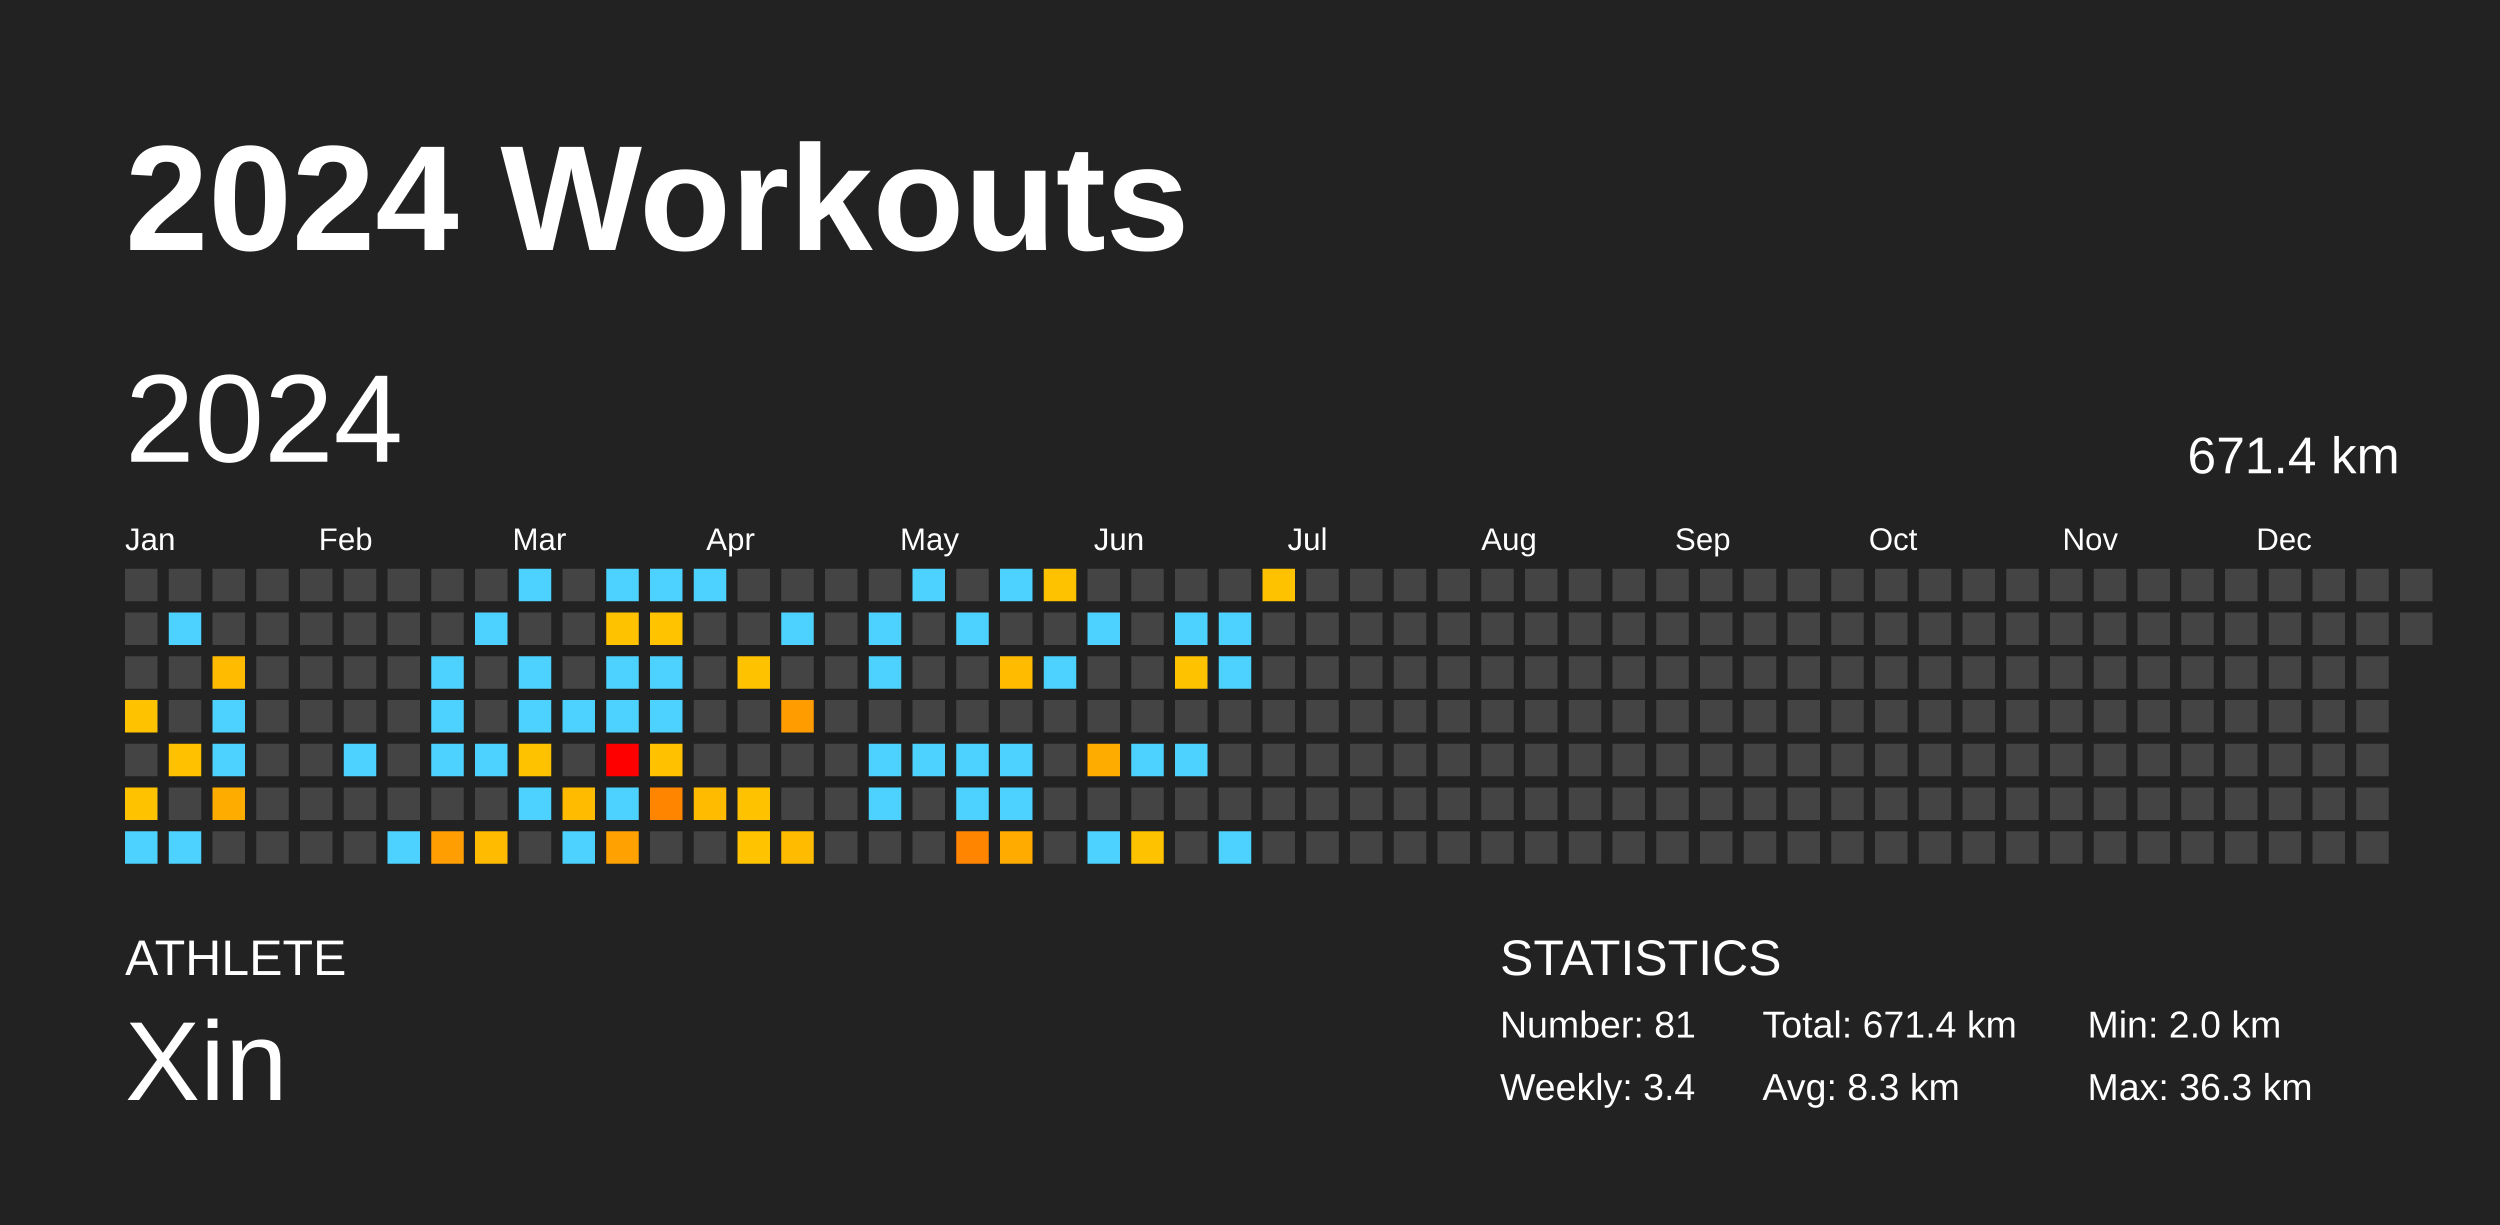
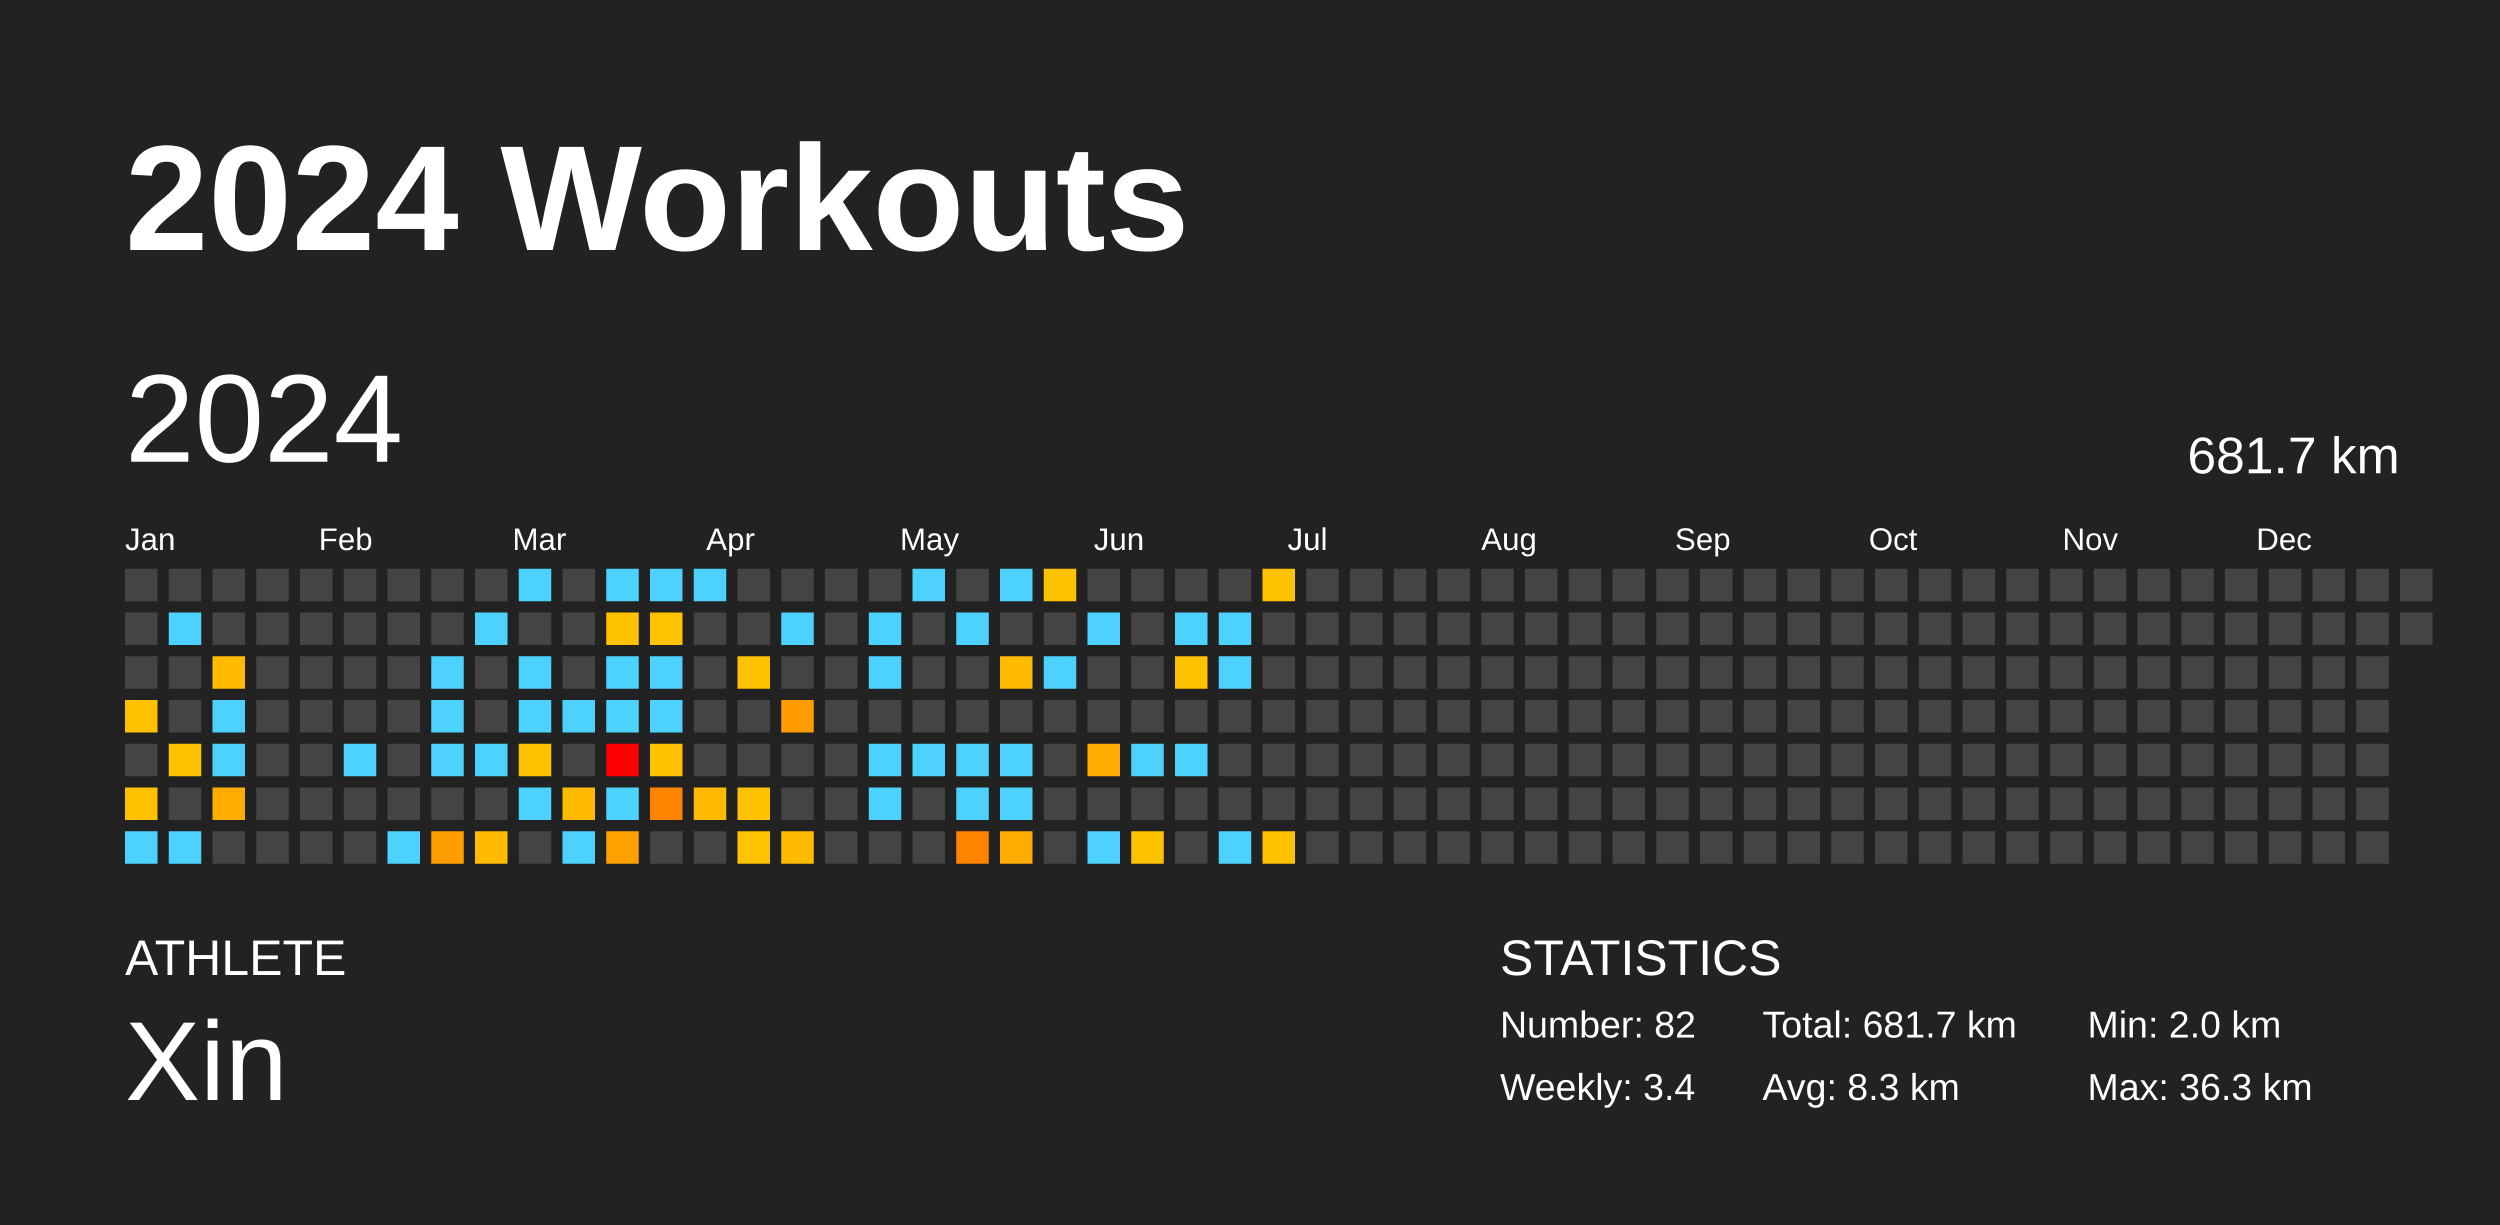
<svg xmlns="http://www.w3.org/2000/svg" baseProfile="full" height="98mm" version="1.1" viewBox="0,0,200,98" width="200mm">
  <defs />
  <rect fill="#222222" height="98" width="200" x="0" y="0" />
  <text fill="#FFFFFF" style="font-size:12px; font-family:Arial; font-weight:bold;" x="10" y="20">2024 Workouts</text>
  <text fill="#FFFFFF" style="font-size:4px; font-family:Arial" x="10" y="78">ATHLETE</text>
  <text fill="#FFFFFF" style="font-size:9px; font-family:Arial" x="10" y="88">Xin</text>
  <text fill="#FFFFFF" style="font-size:4px; font-family:Arial" x="120" y="78">STATISTICS</text>
-   <text fill="#FFFFFF" style="font-size:3px; font-family:Arial" x="120" y="83">Number: 81</text>
+   <text fill="#FFFFFF" style="font-size:3px; font-family:Arial" x="120" y="83">Number: 82</text>
  <text fill="#FFFFFF" style="font-size:3px; font-family:Arial" x="120" y="88">Weekly: 3.4</text>
-   <text fill="#FFFFFF" style="font-size:3px; font-family:Arial" x="141" y="83">Total: 671.4 km</text>
+   <text fill="#FFFFFF" style="font-size:3px; font-family:Arial" x="141" y="83">Total: 681.7 km</text>
  <text fill="#FFFFFF" style="font-size:3px; font-family:Arial" x="141" y="88">Avg: 8.3 km</text>
  <text fill="#FFFFFF" style="font-size:3px; font-family:Arial" x="167" y="83">Min: 2.0 km</text>
  <text fill="#FFFFFF" style="font-size:3px; font-family:Arial" x="167" y="88">Max: 36.3 km</text>
  <text dominant-baseline="hanging" fill="#FFFFFF" style="font-size:10.0px; font-family:Arial;" x="10" y="30">2024</text>
-   <text dominant-baseline="hanging" fill="#FFFFFF" style="font-size:4.125px; font-family:Arial;" x="175" y="35">671.4 km</text>
+   <text dominant-baseline="hanging" fill="#FFFFFF" style="font-size:4.125px; font-family:Arial;" x="175" y="35">681.7 km</text>
  <text fill="#FFFFFF" style="font-size:2.5px; font-family:Arial" x="10.0" y="44">Jan</text>
  <text fill="#FFFFFF" style="font-size:2.5px; font-family:Arial" x="25.5" y="44">Feb</text>
  <text fill="#FFFFFF" style="font-size:2.5px; font-family:Arial" x="41.0" y="44">Mar</text>
  <text fill="#FFFFFF" style="font-size:2.5px; font-family:Arial" x="56.5" y="44">Apr</text>
  <text fill="#FFFFFF" style="font-size:2.5px; font-family:Arial" x="72.0" y="44">May</text>
  <text fill="#FFFFFF" style="font-size:2.5px; font-family:Arial" x="87.5" y="44">Jun</text>
  <text fill="#FFFFFF" style="font-size:2.5px; font-family:Arial" x="103.0" y="44">Jul</text>
  <text fill="#FFFFFF" style="font-size:2.5px; font-family:Arial" x="118.5" y="44">Aug</text>
  <text fill="#FFFFFF" style="font-size:2.5px; font-family:Arial" x="134.0" y="44">Sep</text>
  <text fill="#FFFFFF" style="font-size:2.5px; font-family:Arial" x="149.5" y="44">Oct</text>
  <text fill="#FFFFFF" style="font-size:2.5px; font-family:Arial" x="165.0" y="44">Nov</text>
  <text fill="#FFFFFF" style="font-size:2.5px; font-family:Arial" x="180.5" y="44">Dec</text>
  <rect fill="#444444" height="2.6" width="2.6" x="10.0" y="45.5" />
  <rect fill="#444444" height="2.6" width="2.6" x="10.0" y="49.0" />
  <rect fill="#444444" height="2.6" width="2.6" x="10.0" y="52.5" />
  <rect fill="#ffc200" height="2.6" width="2.6" x="10.0" y="56.0" />
  <rect fill="#444444" height="2.6" width="2.6" x="10.0" y="59.5" />
  <rect fill="#ffc200" height="2.6" width="2.6" x="10.0" y="63.0" />
  <rect fill="#4dd2ff" height="2.6" width="2.6" x="10.0" y="66.5" />
  <rect fill="#444444" height="2.6" width="2.6" x="13.5" y="45.5" />
  <rect fill="#4dd2ff" height="2.6" width="2.6" x="13.5" y="49.0" />
  <rect fill="#444444" height="2.6" width="2.6" x="13.5" y="52.5" />
  <rect fill="#444444" height="2.6" width="2.6" x="13.5" y="56.0" />
  <rect fill="#ffc100" height="2.6" width="2.6" x="13.5" y="59.5" />
  <rect fill="#444444" height="2.6" width="2.6" x="13.5" y="63.0" />
  <rect fill="#4dd2ff" height="2.6" width="2.6" x="13.5" y="66.5" />
  <rect fill="#444444" height="2.6" width="2.6" x="17.0" y="45.5" />
  <rect fill="#444444" height="2.6" width="2.6" x="17.0" y="49.0" />
  <rect fill="#ffbb00" height="2.6" width="2.6" x="17.0" y="52.5" />
  <rect fill="#4dd2ff" height="2.6" width="2.6" x="17.0" y="56.0" />
  <rect fill="#4dd2ff" height="2.6" width="2.6" x="17.0" y="59.5" />
  <rect fill="#ffac00" height="2.6" width="2.6" x="17.0" y="63.0" />
  <rect fill="#444444" height="2.6" width="2.6" x="17.0" y="66.5" />
  <rect fill="#444444" height="2.6" width="2.6" x="20.5" y="45.5" />
  <rect fill="#444444" height="2.6" width="2.6" x="20.5" y="49.0" />
  <rect fill="#444444" height="2.6" width="2.6" x="20.5" y="52.5" />
  <rect fill="#444444" height="2.6" width="2.6" x="20.5" y="56.0" />
  <rect fill="#444444" height="2.6" width="2.6" x="20.5" y="59.5" />
  <rect fill="#444444" height="2.6" width="2.6" x="20.5" y="63.0" />
  <rect fill="#444444" height="2.6" width="2.6" x="20.5" y="66.5" />
  <rect fill="#444444" height="2.6" width="2.6" x="24.0" y="45.5" />
  <rect fill="#444444" height="2.6" width="2.6" x="24.0" y="49.0" />
  <rect fill="#444444" height="2.6" width="2.6" x="24.0" y="52.5" />
  <rect fill="#444444" height="2.6" width="2.6" x="24.0" y="56.0" />
  <rect fill="#444444" height="2.6" width="2.6" x="24.0" y="59.5" />
  <rect fill="#444444" height="2.6" width="2.6" x="24.0" y="63.0" />
  <rect fill="#444444" height="2.6" width="2.6" x="24.0" y="66.5" />
  <rect fill="#444444" height="2.6" width="2.6" x="27.5" y="45.5" />
  <rect fill="#444444" height="2.6" width="2.6" x="27.5" y="49.0" />
  <rect fill="#444444" height="2.6" width="2.6" x="27.5" y="52.5" />
  <rect fill="#444444" height="2.6" width="2.6" x="27.5" y="56.0" />
  <rect fill="#4dd2ff" height="2.6" width="2.6" x="27.5" y="59.5" />
  <rect fill="#444444" height="2.6" width="2.6" x="27.5" y="63.0" />
  <rect fill="#444444" height="2.6" width="2.6" x="27.5" y="66.5" />
  <rect fill="#444444" height="2.6" width="2.6" x="31.0" y="45.5" />
  <rect fill="#444444" height="2.6" width="2.6" x="31.0" y="49.0" />
  <rect fill="#444444" height="2.6" width="2.6" x="31.0" y="52.5" />
  <rect fill="#444444" height="2.6" width="2.6" x="31.0" y="56.0" />
  <rect fill="#444444" height="2.6" width="2.6" x="31.0" y="59.5" />
  <rect fill="#444444" height="2.6" width="2.6" x="31.0" y="63.0" />
  <rect fill="#4dd2ff" height="2.6" width="2.6" x="31.0" y="66.5" />
  <rect fill="#444444" height="2.6" width="2.6" x="34.5" y="45.5" />
  <rect fill="#444444" height="2.6" width="2.6" x="34.5" y="49.0" />
  <rect fill="#4dd2ff" height="2.6" width="2.6" x="34.5" y="52.5" />
  <rect fill="#4dd2ff" height="2.6" width="2.6" x="34.5" y="56.0" />
  <rect fill="#4dd2ff" height="2.6" width="2.6" x="34.5" y="59.5" />
  <rect fill="#444444" height="2.6" width="2.6" x="34.5" y="63.0" />
  <rect fill="#ff9e00" height="2.6" width="2.6" x="34.5" y="66.5" />
  <rect fill="#444444" height="2.6" width="2.6" x="38.0" y="45.5" />
  <rect fill="#4dd2ff" height="2.6" width="2.6" x="38.0" y="49.0" />
  <rect fill="#444444" height="2.6" width="2.6" x="38.0" y="52.5" />
  <rect fill="#444444" height="2.6" width="2.6" x="38.0" y="56.0" />
  <rect fill="#4dd2ff" height="2.6" width="2.6" x="38.0" y="59.5" />
  <rect fill="#444444" height="2.6" width="2.6" x="38.0" y="63.0" />
  <rect fill="#ffbb00" height="2.6" width="2.6" x="38.0" y="66.5" />
  <rect fill="#4dd2ff" height="2.6" width="2.6" x="41.5" y="45.5" />
  <rect fill="#444444" height="2.6" width="2.6" x="41.5" y="49.0" />
  <rect fill="#4dd2ff" height="2.6" width="2.6" x="41.5" y="52.5" />
  <rect fill="#4dd2ff" height="2.6" width="2.6" x="41.5" y="56.0" />
  <rect fill="#ffc200" height="2.6" width="2.6" x="41.5" y="59.5" />
  <rect fill="#4dd2ff" height="2.6" width="2.6" x="41.5" y="63.0" />
  <rect fill="#444444" height="2.6" width="2.6" x="41.5" y="66.5" />
  <rect fill="#444444" height="2.6" width="2.6" x="45.0" y="45.5" />
  <rect fill="#444444" height="2.6" width="2.6" x="45.0" y="49.0" />
  <rect fill="#444444" height="2.6" width="2.6" x="45.0" y="52.5" />
  <rect fill="#4dd2ff" height="2.6" width="2.6" x="45.0" y="56.0" />
  <rect fill="#444444" height="2.6" width="2.6" x="45.0" y="59.5" />
  <rect fill="#ffbb00" height="2.6" width="2.6" x="45.0" y="63.0" />
  <rect fill="#4dd2ff" height="2.6" width="2.6" x="45.0" y="66.5" />
  <rect fill="#4dd2ff" height="2.6" width="2.6" x="48.5" y="45.5" />
  <rect fill="#ffc200" height="2.6" width="2.6" x="48.5" y="49.0" />
  <rect fill="#4dd2ff" height="2.6" width="2.6" x="48.5" y="52.5" />
  <rect fill="#4dd2ff" height="2.6" width="2.6" x="48.5" y="56.0" />
  <rect fill="red" height="2.6" width="2.6" x="48.5" y="59.5" />
  <rect fill="#4dd2ff" height="2.6" width="2.6" x="48.5" y="63.0" />
  <rect fill="#ffa100" height="2.6" width="2.6" x="48.5" y="66.5" />
  <rect fill="#4dd2ff" height="2.6" width="2.6" x="52.0" y="45.5" />
  <rect fill="#ffc300" height="2.6" width="2.6" x="52.0" y="49.0" />
  <rect fill="#4dd2ff" height="2.6" width="2.6" x="52.0" y="52.5" />
  <rect fill="#4dd2ff" height="2.6" width="2.6" x="52.0" y="56.0" />
  <rect fill="#ffc100" height="2.6" width="2.6" x="52.0" y="59.5" />
  <rect fill="#ff8400" height="2.6" width="2.6" x="52.0" y="63.0" />
  <rect fill="#444444" height="2.6" width="2.6" x="52.0" y="66.5" />
  <rect fill="#4dd2ff" height="2.6" width="2.6" x="55.5" y="45.5" />
  <rect fill="#444444" height="2.6" width="2.6" x="55.5" y="49.0" />
  <rect fill="#444444" height="2.6" width="2.6" x="55.5" y="52.5" />
  <rect fill="#444444" height="2.6" width="2.6" x="55.5" y="56.0" />
  <rect fill="#444444" height="2.6" width="2.6" x="55.5" y="59.5" />
  <rect fill="#ffbb00" height="2.6" width="2.6" x="55.5" y="63.0" />
  <rect fill="#444444" height="2.6" width="2.6" x="55.5" y="66.5" />
  <rect fill="#444444" height="2.6" width="2.6" x="59.0" y="45.5" />
  <rect fill="#444444" height="2.6" width="2.6" x="59.0" y="49.0" />
  <rect fill="#ffc200" height="2.6" width="2.6" x="59.0" y="52.5" />
  <rect fill="#444444" height="2.6" width="2.6" x="59.0" y="56.0" />
  <rect fill="#444444" height="2.6" width="2.6" x="59.0" y="59.5" />
  <rect fill="#ffc200" height="2.6" width="2.6" x="59.0" y="63.0" />
  <rect fill="#ffc300" height="2.6" width="2.6" x="59.0" y="66.5" />
  <rect fill="#444444" height="2.6" width="2.6" x="62.5" y="45.5" />
  <rect fill="#4dd2ff" height="2.6" width="2.6" x="62.5" y="49.0" />
  <rect fill="#444444" height="2.6" width="2.6" x="62.5" y="52.5" />
  <rect fill="#ff9d00" height="2.6" width="2.6" x="62.5" y="56.0" />
  <rect fill="#444444" height="2.6" width="2.6" x="62.5" y="59.5" />
  <rect fill="#444444" height="2.6" width="2.6" x="62.5" y="63.0" />
  <rect fill="#ffbb00" height="2.6" width="2.6" x="62.5" y="66.5" />
  <rect fill="#444444" height="2.6" width="2.6" x="66.0" y="45.5" />
  <rect fill="#444444" height="2.6" width="2.6" x="66.0" y="49.0" />
  <rect fill="#444444" height="2.6" width="2.6" x="66.0" y="52.5" />
  <rect fill="#444444" height="2.6" width="2.6" x="66.0" y="56.0" />
  <rect fill="#444444" height="2.6" width="2.6" x="66.0" y="59.5" />
  <rect fill="#444444" height="2.6" width="2.6" x="66.0" y="63.0" />
  <rect fill="#444444" height="2.6" width="2.6" x="66.0" y="66.5" />
  <rect fill="#444444" height="2.6" width="2.6" x="69.5" y="45.5" />
  <rect fill="#4dd2ff" height="2.6" width="2.6" x="69.5" y="49.0" />
  <rect fill="#4dd2ff" height="2.6" width="2.6" x="69.5" y="52.5" />
  <rect fill="#444444" height="2.6" width="2.6" x="69.5" y="56.0" />
  <rect fill="#4dd2ff" height="2.6" width="2.6" x="69.5" y="59.5" />
  <rect fill="#4dd2ff" height="2.6" width="2.6" x="69.5" y="63.0" />
  <rect fill="#444444" height="2.6" width="2.6" x="69.5" y="66.5" />
  <rect fill="#4dd2ff" height="2.6" width="2.6" x="73.0" y="45.5" />
  <rect fill="#444444" height="2.6" width="2.6" x="73.0" y="49.0" />
  <rect fill="#444444" height="2.6" width="2.6" x="73.0" y="52.5" />
  <rect fill="#444444" height="2.6" width="2.6" x="73.0" y="56.0" />
  <rect fill="#4dd2ff" height="2.6" width="2.6" x="73.0" y="59.5" />
  <rect fill="#444444" height="2.6" width="2.6" x="73.0" y="63.0" />
  <rect fill="#444444" height="2.6" width="2.6" x="73.0" y="66.5" />
  <rect fill="#444444" height="2.6" width="2.6" x="76.5" y="45.5" />
  <rect fill="#4dd2ff" height="2.6" width="2.6" x="76.5" y="49.0" />
  <rect fill="#444444" height="2.6" width="2.6" x="76.5" y="52.5" />
  <rect fill="#444444" height="2.6" width="2.6" x="76.5" y="56.0" />
  <rect fill="#4dd2ff" height="2.6" width="2.6" x="76.5" y="59.5" />
  <rect fill="#4dd2ff" height="2.6" width="2.6" x="76.5" y="63.0" />
  <rect fill="#ff8400" height="2.6" width="2.6" x="76.5" y="66.5" />
  <rect fill="#4dd2ff" height="2.6" width="2.6" x="80.0" y="45.5" />
  <rect fill="#444444" height="2.6" width="2.6" x="80.0" y="49.0" />
  <rect fill="#ffbb00" height="2.6" width="2.6" x="80.0" y="52.5" />
  <rect fill="#444444" height="2.6" width="2.6" x="80.0" y="56.0" />
  <rect fill="#4dd2ff" height="2.6" width="2.6" x="80.0" y="59.5" />
  <rect fill="#4dd2ff" height="2.6" width="2.6" x="80.0" y="63.0" />
  <rect fill="#ffab00" height="2.6" width="2.6" x="80.0" y="66.5" />
  <rect fill="#ffc200" height="2.6" width="2.6" x="83.5" y="45.5" />
  <rect fill="#444444" height="2.6" width="2.6" x="83.5" y="49.0" />
  <rect fill="#4dd2ff" height="2.6" width="2.6" x="83.5" y="52.5" />
  <rect fill="#444444" height="2.6" width="2.6" x="83.5" y="56.0" />
  <rect fill="#444444" height="2.6" width="2.6" x="83.5" y="59.5" />
  <rect fill="#444444" height="2.6" width="2.6" x="83.5" y="63.0" />
  <rect fill="#444444" height="2.6" width="2.6" x="83.5" y="66.5" />
  <rect fill="#444444" height="2.6" width="2.6" x="87.0" y="45.5" />
  <rect fill="#4dd2ff" height="2.6" width="2.6" x="87.0" y="49.0" />
  <rect fill="#444444" height="2.6" width="2.6" x="87.0" y="52.5" />
  <rect fill="#444444" height="2.6" width="2.6" x="87.0" y="56.0" />
  <rect fill="#ffac00" height="2.6" width="2.6" x="87.0" y="59.5" />
  <rect fill="#444444" height="2.6" width="2.6" x="87.0" y="63.0" />
  <rect fill="#4dd2ff" height="2.6" width="2.6" x="87.0" y="66.5" />
  <rect fill="#444444" height="2.6" width="2.6" x="90.5" y="45.5" />
  <rect fill="#444444" height="2.6" width="2.6" x="90.5" y="49.0" />
  <rect fill="#444444" height="2.6" width="2.6" x="90.5" y="52.5" />
  <rect fill="#444444" height="2.6" width="2.6" x="90.5" y="56.0" />
  <rect fill="#4dd2ff" height="2.6" width="2.6" x="90.5" y="59.5" />
  <rect fill="#444444" height="2.6" width="2.6" x="90.5" y="63.0" />
  <rect fill="#ffc200" height="2.6" width="2.6" x="90.5" y="66.5" />
  <rect fill="#444444" height="2.6" width="2.6" x="94.0" y="45.5" />
  <rect fill="#4dd2ff" height="2.6" width="2.6" x="94.0" y="49.0" />
  <rect fill="#ffc200" height="2.6" width="2.6" x="94.0" y="52.5" />
  <rect fill="#444444" height="2.6" width="2.6" x="94.0" y="56.0" />
  <rect fill="#4dd2ff" height="2.6" width="2.6" x="94.0" y="59.5" />
  <rect fill="#444444" height="2.6" width="2.6" x="94.0" y="63.0" />
  <rect fill="#444444" height="2.6" width="2.6" x="94.0" y="66.5" />
  <rect fill="#444444" height="2.6" width="2.6" x="97.5" y="45.5" />
  <rect fill="#4dd2ff" height="2.6" width="2.6" x="97.5" y="49.0" />
  <rect fill="#4dd2ff" height="2.6" width="2.6" x="97.5" y="52.5" />
  <rect fill="#444444" height="2.6" width="2.6" x="97.5" y="56.0" />
  <rect fill="#444444" height="2.6" width="2.6" x="97.5" y="59.5" />
  <rect fill="#444444" height="2.6" width="2.6" x="97.5" y="63.0" />
  <rect fill="#4dd2ff" height="2.6" width="2.6" x="97.5" y="66.5" />
  <rect fill="#ffc200" height="2.6" width="2.6" x="101.0" y="45.5" />
  <rect fill="#444444" height="2.6" width="2.6" x="101.0" y="49.0" />
  <rect fill="#444444" height="2.6" width="2.6" x="101.0" y="52.5" />
  <rect fill="#444444" height="2.6" width="2.6" x="101.0" y="56.0" />
  <rect fill="#444444" height="2.6" width="2.6" x="101.0" y="59.5" />
  <rect fill="#444444" height="2.6" width="2.6" x="101.0" y="63.0" />
-   <rect fill="#444444" height="2.6" width="2.6" x="101.0" y="66.5" />
+   <rect fill="#ffc100" height="2.6" width="2.6" x="101.0" y="66.5" />
  <rect fill="#444444" height="2.6" width="2.6" x="104.5" y="45.5" />
  <rect fill="#444444" height="2.6" width="2.6" x="104.5" y="49.0" />
  <rect fill="#444444" height="2.6" width="2.6" x="104.5" y="52.5" />
  <rect fill="#444444" height="2.6" width="2.6" x="104.5" y="56.0" />
  <rect fill="#444444" height="2.6" width="2.6" x="104.5" y="59.5" />
  <rect fill="#444444" height="2.6" width="2.6" x="104.5" y="63.0" />
  <rect fill="#444444" height="2.6" width="2.6" x="104.5" y="66.5" />
  <rect fill="#444444" height="2.6" width="2.6" x="108.0" y="45.5" />
  <rect fill="#444444" height="2.6" width="2.6" x="108.0" y="49.0" />
  <rect fill="#444444" height="2.6" width="2.6" x="108.0" y="52.5" />
  <rect fill="#444444" height="2.6" width="2.6" x="108.0" y="56.0" />
  <rect fill="#444444" height="2.6" width="2.6" x="108.0" y="59.5" />
  <rect fill="#444444" height="2.6" width="2.6" x="108.0" y="63.0" />
  <rect fill="#444444" height="2.6" width="2.6" x="108.0" y="66.5" />
  <rect fill="#444444" height="2.6" width="2.6" x="111.5" y="45.5" />
  <rect fill="#444444" height="2.6" width="2.6" x="111.5" y="49.0" />
  <rect fill="#444444" height="2.6" width="2.6" x="111.5" y="52.5" />
  <rect fill="#444444" height="2.6" width="2.6" x="111.5" y="56.0" />
  <rect fill="#444444" height="2.6" width="2.6" x="111.5" y="59.5" />
  <rect fill="#444444" height="2.6" width="2.6" x="111.5" y="63.0" />
  <rect fill="#444444" height="2.6" width="2.6" x="111.5" y="66.5" />
  <rect fill="#444444" height="2.6" width="2.6" x="115.0" y="45.5" />
  <rect fill="#444444" height="2.6" width="2.6" x="115.0" y="49.0" />
  <rect fill="#444444" height="2.6" width="2.6" x="115.0" y="52.5" />
  <rect fill="#444444" height="2.6" width="2.6" x="115.0" y="56.0" />
  <rect fill="#444444" height="2.6" width="2.6" x="115.0" y="59.5" />
  <rect fill="#444444" height="2.6" width="2.6" x="115.0" y="63.0" />
  <rect fill="#444444" height="2.6" width="2.6" x="115.0" y="66.5" />
  <rect fill="#444444" height="2.6" width="2.6" x="118.5" y="45.5" />
  <rect fill="#444444" height="2.6" width="2.6" x="118.5" y="49.0" />
  <rect fill="#444444" height="2.6" width="2.6" x="118.5" y="52.5" />
  <rect fill="#444444" height="2.6" width="2.6" x="118.5" y="56.0" />
  <rect fill="#444444" height="2.6" width="2.6" x="118.5" y="59.5" />
  <rect fill="#444444" height="2.6" width="2.6" x="118.5" y="63.0" />
  <rect fill="#444444" height="2.6" width="2.6" x="118.5" y="66.5" />
  <rect fill="#444444" height="2.6" width="2.6" x="122.0" y="45.5" />
  <rect fill="#444444" height="2.6" width="2.6" x="122.0" y="49.0" />
  <rect fill="#444444" height="2.6" width="2.6" x="122.0" y="52.5" />
  <rect fill="#444444" height="2.6" width="2.6" x="122.0" y="56.0" />
  <rect fill="#444444" height="2.6" width="2.6" x="122.0" y="59.5" />
  <rect fill="#444444" height="2.6" width="2.6" x="122.0" y="63.0" />
  <rect fill="#444444" height="2.6" width="2.6" x="122.0" y="66.5" />
  <rect fill="#444444" height="2.6" width="2.6" x="125.5" y="45.5" />
  <rect fill="#444444" height="2.6" width="2.6" x="125.5" y="49.0" />
  <rect fill="#444444" height="2.6" width="2.6" x="125.5" y="52.5" />
  <rect fill="#444444" height="2.6" width="2.6" x="125.5" y="56.0" />
  <rect fill="#444444" height="2.6" width="2.6" x="125.5" y="59.5" />
  <rect fill="#444444" height="2.6" width="2.6" x="125.5" y="63.0" />
  <rect fill="#444444" height="2.6" width="2.6" x="125.5" y="66.5" />
  <rect fill="#444444" height="2.6" width="2.6" x="129.0" y="45.5" />
  <rect fill="#444444" height="2.6" width="2.6" x="129.0" y="49.0" />
  <rect fill="#444444" height="2.6" width="2.6" x="129.0" y="52.5" />
  <rect fill="#444444" height="2.6" width="2.6" x="129.0" y="56.0" />
  <rect fill="#444444" height="2.6" width="2.6" x="129.0" y="59.5" />
  <rect fill="#444444" height="2.6" width="2.6" x="129.0" y="63.0" />
  <rect fill="#444444" height="2.6" width="2.6" x="129.0" y="66.5" />
  <rect fill="#444444" height="2.6" width="2.6" x="132.5" y="45.5" />
  <rect fill="#444444" height="2.6" width="2.6" x="132.5" y="49.0" />
  <rect fill="#444444" height="2.6" width="2.6" x="132.5" y="52.5" />
  <rect fill="#444444" height="2.6" width="2.6" x="132.5" y="56.0" />
  <rect fill="#444444" height="2.6" width="2.6" x="132.5" y="59.5" />
  <rect fill="#444444" height="2.6" width="2.6" x="132.5" y="63.0" />
  <rect fill="#444444" height="2.6" width="2.6" x="132.5" y="66.5" />
  <rect fill="#444444" height="2.6" width="2.6" x="136.0" y="45.5" />
  <rect fill="#444444" height="2.6" width="2.6" x="136.0" y="49.0" />
  <rect fill="#444444" height="2.6" width="2.6" x="136.0" y="52.5" />
  <rect fill="#444444" height="2.6" width="2.6" x="136.0" y="56.0" />
  <rect fill="#444444" height="2.6" width="2.6" x="136.0" y="59.5" />
  <rect fill="#444444" height="2.6" width="2.6" x="136.0" y="63.0" />
  <rect fill="#444444" height="2.6" width="2.6" x="136.0" y="66.5" />
  <rect fill="#444444" height="2.6" width="2.6" x="139.5" y="45.5" />
  <rect fill="#444444" height="2.6" width="2.6" x="139.5" y="49.0" />
  <rect fill="#444444" height="2.6" width="2.6" x="139.5" y="52.5" />
  <rect fill="#444444" height="2.6" width="2.6" x="139.5" y="56.0" />
  <rect fill="#444444" height="2.6" width="2.6" x="139.5" y="59.5" />
  <rect fill="#444444" height="2.6" width="2.6" x="139.5" y="63.0" />
  <rect fill="#444444" height="2.6" width="2.6" x="139.5" y="66.5" />
  <rect fill="#444444" height="2.6" width="2.6" x="143.0" y="45.5" />
  <rect fill="#444444" height="2.6" width="2.6" x="143.0" y="49.0" />
  <rect fill="#444444" height="2.6" width="2.6" x="143.0" y="52.5" />
  <rect fill="#444444" height="2.6" width="2.6" x="143.0" y="56.0" />
  <rect fill="#444444" height="2.6" width="2.6" x="143.0" y="59.5" />
  <rect fill="#444444" height="2.6" width="2.6" x="143.0" y="63.0" />
  <rect fill="#444444" height="2.6" width="2.6" x="143.0" y="66.5" />
  <rect fill="#444444" height="2.6" width="2.6" x="146.5" y="45.5" />
  <rect fill="#444444" height="2.6" width="2.6" x="146.5" y="49.0" />
  <rect fill="#444444" height="2.6" width="2.6" x="146.5" y="52.5" />
  <rect fill="#444444" height="2.6" width="2.6" x="146.5" y="56.0" />
  <rect fill="#444444" height="2.6" width="2.6" x="146.5" y="59.5" />
  <rect fill="#444444" height="2.6" width="2.6" x="146.5" y="63.0" />
  <rect fill="#444444" height="2.6" width="2.6" x="146.5" y="66.5" />
  <rect fill="#444444" height="2.6" width="2.6" x="150.0" y="45.5" />
  <rect fill="#444444" height="2.6" width="2.6" x="150.0" y="49.0" />
  <rect fill="#444444" height="2.6" width="2.6" x="150.0" y="52.5" />
  <rect fill="#444444" height="2.6" width="2.6" x="150.0" y="56.0" />
  <rect fill="#444444" height="2.6" width="2.6" x="150.0" y="59.5" />
  <rect fill="#444444" height="2.6" width="2.6" x="150.0" y="63.0" />
  <rect fill="#444444" height="2.6" width="2.6" x="150.0" y="66.5" />
  <rect fill="#444444" height="2.6" width="2.6" x="153.5" y="45.5" />
  <rect fill="#444444" height="2.6" width="2.6" x="153.5" y="49.0" />
  <rect fill="#444444" height="2.6" width="2.6" x="153.5" y="52.5" />
  <rect fill="#444444" height="2.6" width="2.6" x="153.5" y="56.0" />
  <rect fill="#444444" height="2.6" width="2.6" x="153.5" y="59.5" />
  <rect fill="#444444" height="2.6" width="2.6" x="153.5" y="63.0" />
  <rect fill="#444444" height="2.6" width="2.6" x="153.5" y="66.5" />
  <rect fill="#444444" height="2.6" width="2.6" x="157.0" y="45.5" />
  <rect fill="#444444" height="2.6" width="2.6" x="157.0" y="49.0" />
  <rect fill="#444444" height="2.6" width="2.6" x="157.0" y="52.5" />
  <rect fill="#444444" height="2.6" width="2.6" x="157.0" y="56.0" />
  <rect fill="#444444" height="2.6" width="2.6" x="157.0" y="59.5" />
  <rect fill="#444444" height="2.6" width="2.6" x="157.0" y="63.0" />
  <rect fill="#444444" height="2.6" width="2.6" x="157.0" y="66.5" />
  <rect fill="#444444" height="2.6" width="2.6" x="160.5" y="45.5" />
  <rect fill="#444444" height="2.6" width="2.6" x="160.5" y="49.0" />
  <rect fill="#444444" height="2.6" width="2.6" x="160.5" y="52.5" />
  <rect fill="#444444" height="2.6" width="2.6" x="160.5" y="56.0" />
  <rect fill="#444444" height="2.6" width="2.6" x="160.5" y="59.5" />
  <rect fill="#444444" height="2.6" width="2.6" x="160.5" y="63.0" />
  <rect fill="#444444" height="2.6" width="2.6" x="160.5" y="66.5" />
  <rect fill="#444444" height="2.6" width="2.6" x="164.0" y="45.5" />
  <rect fill="#444444" height="2.6" width="2.6" x="164.0" y="49.0" />
  <rect fill="#444444" height="2.6" width="2.6" x="164.0" y="52.5" />
  <rect fill="#444444" height="2.6" width="2.6" x="164.0" y="56.0" />
  <rect fill="#444444" height="2.6" width="2.6" x="164.0" y="59.5" />
  <rect fill="#444444" height="2.6" width="2.6" x="164.0" y="63.0" />
  <rect fill="#444444" height="2.6" width="2.6" x="164.0" y="66.5" />
  <rect fill="#444444" height="2.6" width="2.6" x="167.5" y="45.5" />
  <rect fill="#444444" height="2.6" width="2.6" x="167.5" y="49.0" />
  <rect fill="#444444" height="2.6" width="2.6" x="167.5" y="52.5" />
  <rect fill="#444444" height="2.6" width="2.6" x="167.5" y="56.0" />
  <rect fill="#444444" height="2.6" width="2.6" x="167.5" y="59.5" />
  <rect fill="#444444" height="2.6" width="2.6" x="167.5" y="63.0" />
  <rect fill="#444444" height="2.6" width="2.6" x="167.5" y="66.5" />
  <rect fill="#444444" height="2.6" width="2.6" x="171.0" y="45.5" />
  <rect fill="#444444" height="2.6" width="2.6" x="171.0" y="49.0" />
  <rect fill="#444444" height="2.6" width="2.6" x="171.0" y="52.5" />
  <rect fill="#444444" height="2.6" width="2.6" x="171.0" y="56.0" />
  <rect fill="#444444" height="2.6" width="2.6" x="171.0" y="59.5" />
  <rect fill="#444444" height="2.6" width="2.6" x="171.0" y="63.0" />
  <rect fill="#444444" height="2.6" width="2.6" x="171.0" y="66.5" />
  <rect fill="#444444" height="2.6" width="2.6" x="174.5" y="45.5" />
  <rect fill="#444444" height="2.6" width="2.6" x="174.5" y="49.0" />
  <rect fill="#444444" height="2.6" width="2.6" x="174.5" y="52.5" />
  <rect fill="#444444" height="2.6" width="2.6" x="174.5" y="56.0" />
  <rect fill="#444444" height="2.6" width="2.6" x="174.5" y="59.5" />
  <rect fill="#444444" height="2.6" width="2.6" x="174.5" y="63.0" />
  <rect fill="#444444" height="2.6" width="2.6" x="174.5" y="66.5" />
  <rect fill="#444444" height="2.6" width="2.6" x="178.0" y="45.5" />
  <rect fill="#444444" height="2.6" width="2.6" x="178.0" y="49.0" />
  <rect fill="#444444" height="2.6" width="2.6" x="178.0" y="52.5" />
  <rect fill="#444444" height="2.6" width="2.6" x="178.0" y="56.0" />
  <rect fill="#444444" height="2.6" width="2.6" x="178.0" y="59.5" />
  <rect fill="#444444" height="2.6" width="2.6" x="178.0" y="63.0" />
  <rect fill="#444444" height="2.6" width="2.6" x="178.0" y="66.5" />
  <rect fill="#444444" height="2.6" width="2.6" x="181.5" y="45.5" />
  <rect fill="#444444" height="2.6" width="2.6" x="181.5" y="49.0" />
  <rect fill="#444444" height="2.6" width="2.6" x="181.5" y="52.5" />
  <rect fill="#444444" height="2.6" width="2.6" x="181.5" y="56.0" />
  <rect fill="#444444" height="2.6" width="2.6" x="181.5" y="59.5" />
  <rect fill="#444444" height="2.6" width="2.6" x="181.5" y="63.0" />
  <rect fill="#444444" height="2.6" width="2.6" x="181.5" y="66.5" />
  <rect fill="#444444" height="2.6" width="2.6" x="185.0" y="45.5" />
  <rect fill="#444444" height="2.6" width="2.6" x="185.0" y="49.0" />
  <rect fill="#444444" height="2.6" width="2.6" x="185.0" y="52.5" />
  <rect fill="#444444" height="2.6" width="2.6" x="185.0" y="56.0" />
  <rect fill="#444444" height="2.6" width="2.6" x="185.0" y="59.5" />
  <rect fill="#444444" height="2.6" width="2.6" x="185.0" y="63.0" />
  <rect fill="#444444" height="2.6" width="2.6" x="185.0" y="66.5" />
  <rect fill="#444444" height="2.6" width="2.6" x="188.5" y="45.5" />
  <rect fill="#444444" height="2.6" width="2.6" x="188.5" y="49.0" />
  <rect fill="#444444" height="2.6" width="2.6" x="188.5" y="52.5" />
  <rect fill="#444444" height="2.6" width="2.6" x="188.5" y="56.0" />
  <rect fill="#444444" height="2.6" width="2.6" x="188.5" y="59.5" />
  <rect fill="#444444" height="2.6" width="2.6" x="188.5" y="63.0" />
  <rect fill="#444444" height="2.6" width="2.6" x="188.5" y="66.5" />
  <rect fill="#444444" height="2.6" width="2.6" x="192.0" y="45.5" />
  <rect fill="#444444" height="2.6" width="2.6" x="192.0" y="49.0" />
</svg>
